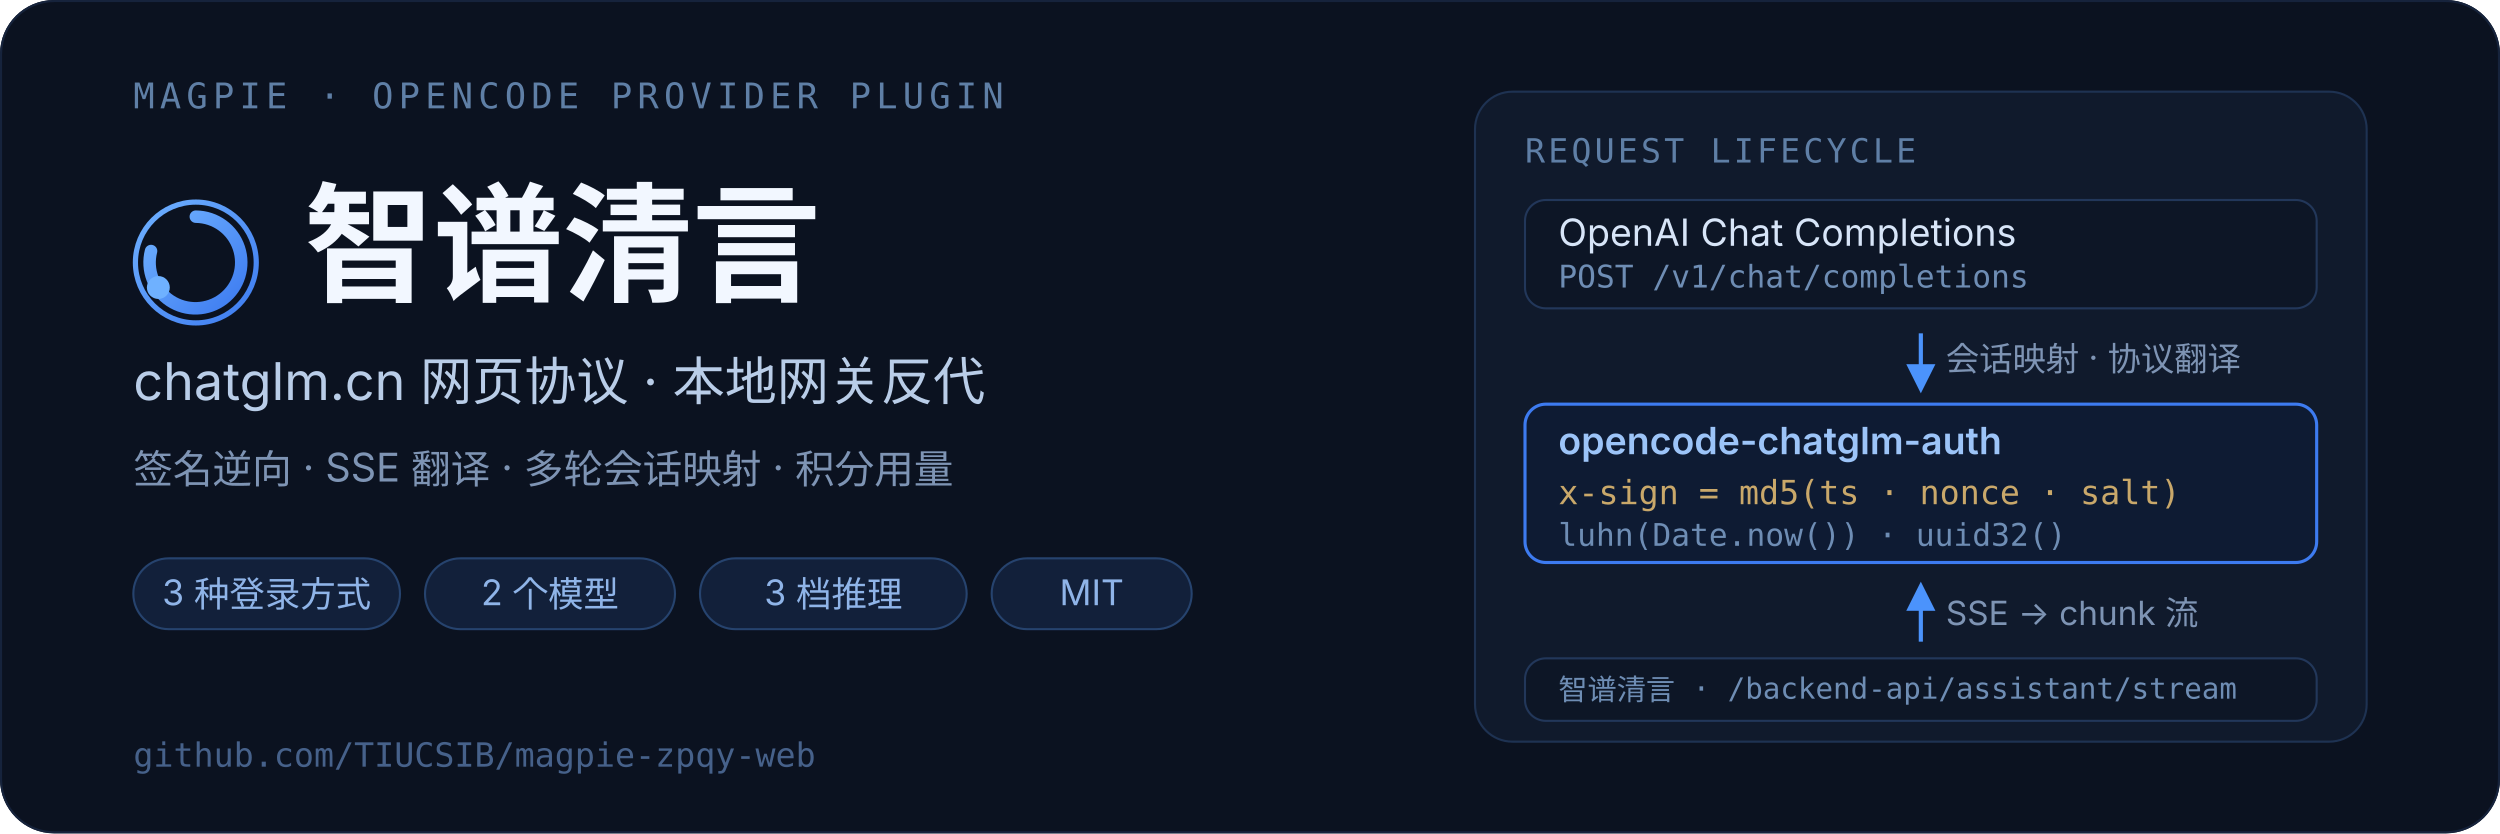
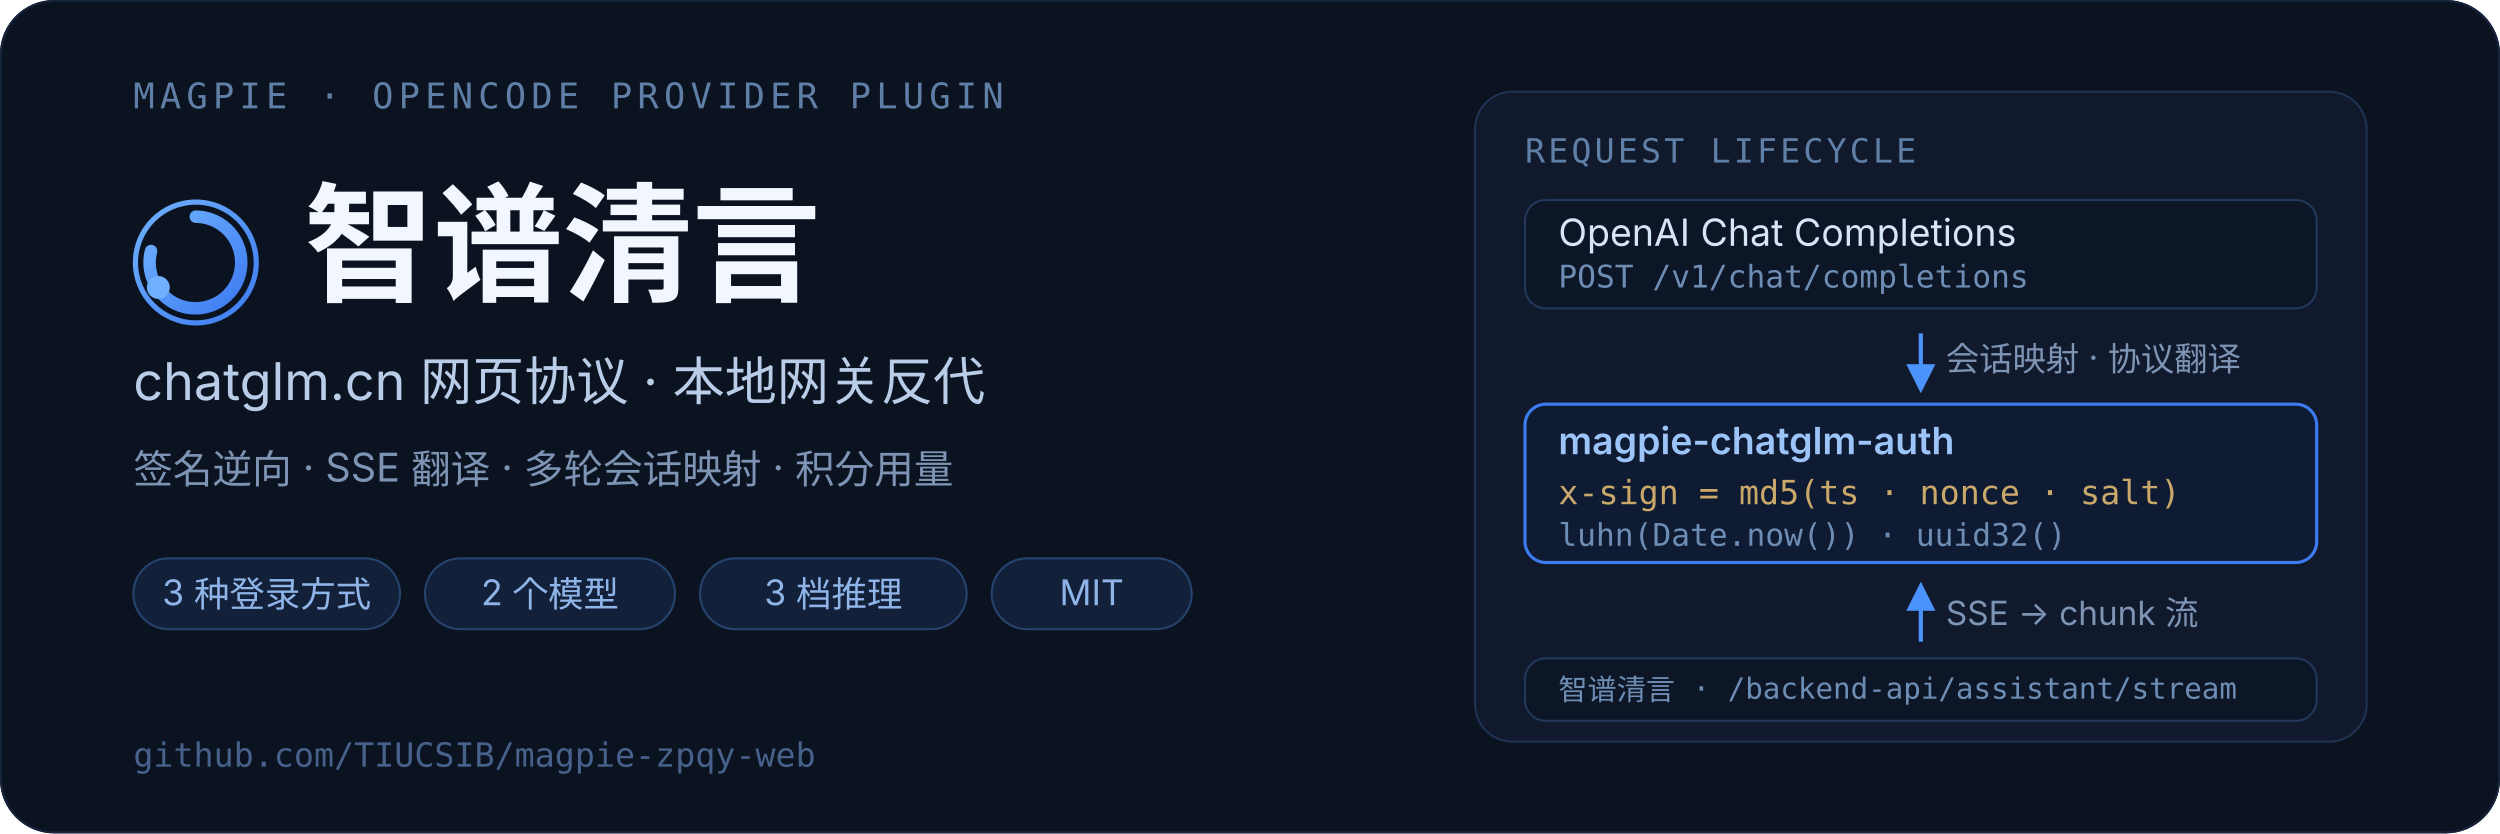
<svg xmlns="http://www.w3.org/2000/svg" width="1200" height="400" viewBox="0 0 1200 400" role="img" aria-labelledby="h-title h-desc">
  <defs>
    <linearGradient id="swirl" x1="0" y1="0" x2="1" y2="1">
      <stop offset="0" stop-color="#6FB1FF" />
      <stop offset="1" stop-color="#3D7BF0" />
    </linearGradient>
    <marker id="arr" viewBox="0 0 10 10" refX="8" refY="5" markerWidth="7" markerHeight="7" orient="auto-start-reverse">
      <path d="M0 0L10 5L0 10z" fill="#4B93FC" />
    </marker>
  </defs>
  <rect width="1200" height="400" rx="26" fill="#0B1220" />
  <rect x="0.5" y="0.5" width="1199" height="399" rx="25.5" fill="none" stroke="#16233C" />
  <g transform="translate(64 52)">
    <text font-family="ui-monospace, SFMono-Regular, Menlo, Consolas, monospace" font-size="17" fill="#5F7FA6" letter-spacing="2.5">MAGPIE · OPENCODE PROVIDER PLUGIN</text>
    <g transform="translate(0 44)">
      <circle cx="30" cy="30" r="29" fill="none" stroke="url(#swirl)" stroke-width="2.5" />
      <path d="M30 8 a22 22 0 1 1 -21.5 16.5" fill="none" stroke="url(#swirl)" stroke-width="6" stroke-linecap="round" />
      <circle cx="12" cy="42" r="5.5" fill="#6FB1FF" />
    </g>
    <text x="82" y="88" font-family="-apple-system, BlinkMacSystemFont, 'Segoe UI', 'PingFang SC', 'Microsoft YaHei', sans-serif" font-size="62" font-weight="700" fill="#F2F7FF">智谱清言</text>
    <text x="0" y="140" font-family="-apple-system, BlinkMacSystemFont, 'Segoe UI', 'PingFang SC', 'Microsoft YaHei', sans-serif" font-size="25" fill="#B9CDE8">chatglm.cn 网页协议 · 本地网关反代</text>
    <text x="0" y="180" font-family="-apple-system, BlinkMacSystemFont, 'Segoe UI', 'PingFang SC', 'Microsoft YaHei', sans-serif" font-size="19" fill="#7E94B4">签名逆向 · SSE 翻译 · 多轮会话映射 · 积分用量</text>
    <g transform="translate(0 216)" font-family="-apple-system, BlinkMacSystemFont, 'Segoe UI', 'PingFang SC', 'Microsoft YaHei', sans-serif" font-size="17">
      <g>
        <rect x="0" y="0" width="128" height="34" rx="17" fill="#12203A" stroke="#26436E" />
        <text x="64" y="22.5" text-anchor="middle" fill="#8FB4E8">3 种登录方式</text>
      </g>
      <g transform="translate(140 0)">
        <rect x="0" y="0" width="120" height="34" rx="17" fill="#12203A" stroke="#26436E" />
        <text x="60" y="22.5" text-anchor="middle" fill="#8FB4E8">2 个模型</text>
      </g>
      <g transform="translate(272 0)">
        <rect x="0" y="0" width="128" height="34" rx="17" fill="#12203A" stroke="#26436E" />
        <text x="64" y="22.5" text-anchor="middle" fill="#8FB4E8">3 档推理</text>
      </g>
      <g transform="translate(412 0)">
        <rect x="0" y="0" width="96" height="34" rx="17" fill="#12203A" stroke="#26436E" />
        <text x="48" y="22.5" text-anchor="middle" fill="#8FB4E8">MIT</text>
      </g>
    </g>
  </g>
  <g transform="translate(708 44)">
    <rect x="0" y="0" width="428" height="312" rx="18" fill="#101A2C" stroke="#1E3252" />
    <text x="24" y="34" font-family="ui-monospace, SFMono-Regular, Menlo, Consolas, monospace" font-size="16" fill="#5F7FA6" letter-spacing="1.5">REQUEST LIFECYCLE</text>
    <g transform="translate(24 52)">
      <rect width="380" height="52" rx="10" fill="#0D1626" stroke="#22375A" />
      <text x="16" y="22" font-family="-apple-system, BlinkMacSystemFont, 'Segoe UI', 'PingFang SC', sans-serif" font-size="18" fill="#D7E5F8">OpenAI Chat Completions</text>
      <text x="16" y="42" font-family="ui-monospace, SFMono-Regular, Menlo, Consolas, monospace" font-size="15" fill="#6E8DB4">POST /v1/chat/completions</text>
    </g>
    <g transform="translate(214 112)">
      <line x1="0" y1="4" x2="0" y2="30" stroke="#4B93FC" stroke-width="2" marker-end="url(#arr)" />
      <text x="12" y="22" font-family="-apple-system, BlinkMacSystemFont, 'Segoe UI', 'PingFang SC', sans-serif" font-size="16" fill="#7E94B4">会话映射 · 协议翻译</text>
    </g>
    <g transform="translate(24 150)">
      <rect width="380" height="76" rx="10" fill="#0E1B33" stroke="#3D7BF0" stroke-width="1.5" />
-       <text x="16" y="24" font-family="-apple-system, BlinkMacSystemFont, 'Segoe UI', 'PingFang SC', sans-serif" font-size="18" font-weight="600" fill="#9CC4F8">opencode-chatglm-auth</text>
+       <text x="16" y="24" font-family="-apple-system, BlinkMacSystemFont, 'Segoe UI', 'PingFang SC', sans-serif" font-size="18" font-weight="600" fill="#9CC4F8">magpie-chatglm-auth</text>
      <text x="16" y="48" font-family="ui-monospace, SFMono-Regular, Menlo, Consolas, monospace" font-size="16" fill="#C9A86A">x-sign = md5(ts · nonce · salt)</text>
      <text x="16" y="68" font-family="ui-monospace, SFMono-Regular, Menlo, Consolas, monospace" font-size="15" fill="#6E8DB4">luhn(Date.now()) · uuid32()</text>
    </g>
    <g transform="translate(214 234)">
      <line x1="0" y1="30" x2="0" y2="4" stroke="#4B93FC" stroke-width="2" marker-end="url(#arr)" />
      <text x="12" y="22" font-family="-apple-system, BlinkMacSystemFont, 'Segoe UI', 'PingFang SC', sans-serif" font-size="16" fill="#7E94B4">SSE → chunk 流</text>
    </g>
    <g transform="translate(24 272)">
      <rect width="380" height="30" rx="10" fill="#0D1626" stroke="#22375A" />
      <text x="16" y="20" font-family="ui-monospace, SFMono-Regular, Menlo, Consolas, monospace" font-size="14" fill="#6E8DB4">智谱清言 · /backend-api/assistant/stream</text>
    </g>
  </g>
  <text x="64" y="368" font-family="ui-monospace, SFMono-Regular, Menlo, Consolas, monospace" font-size="16" fill="#46618A">github.com/TIUCSIB/magpie-zpqy-web</text>
</svg>
